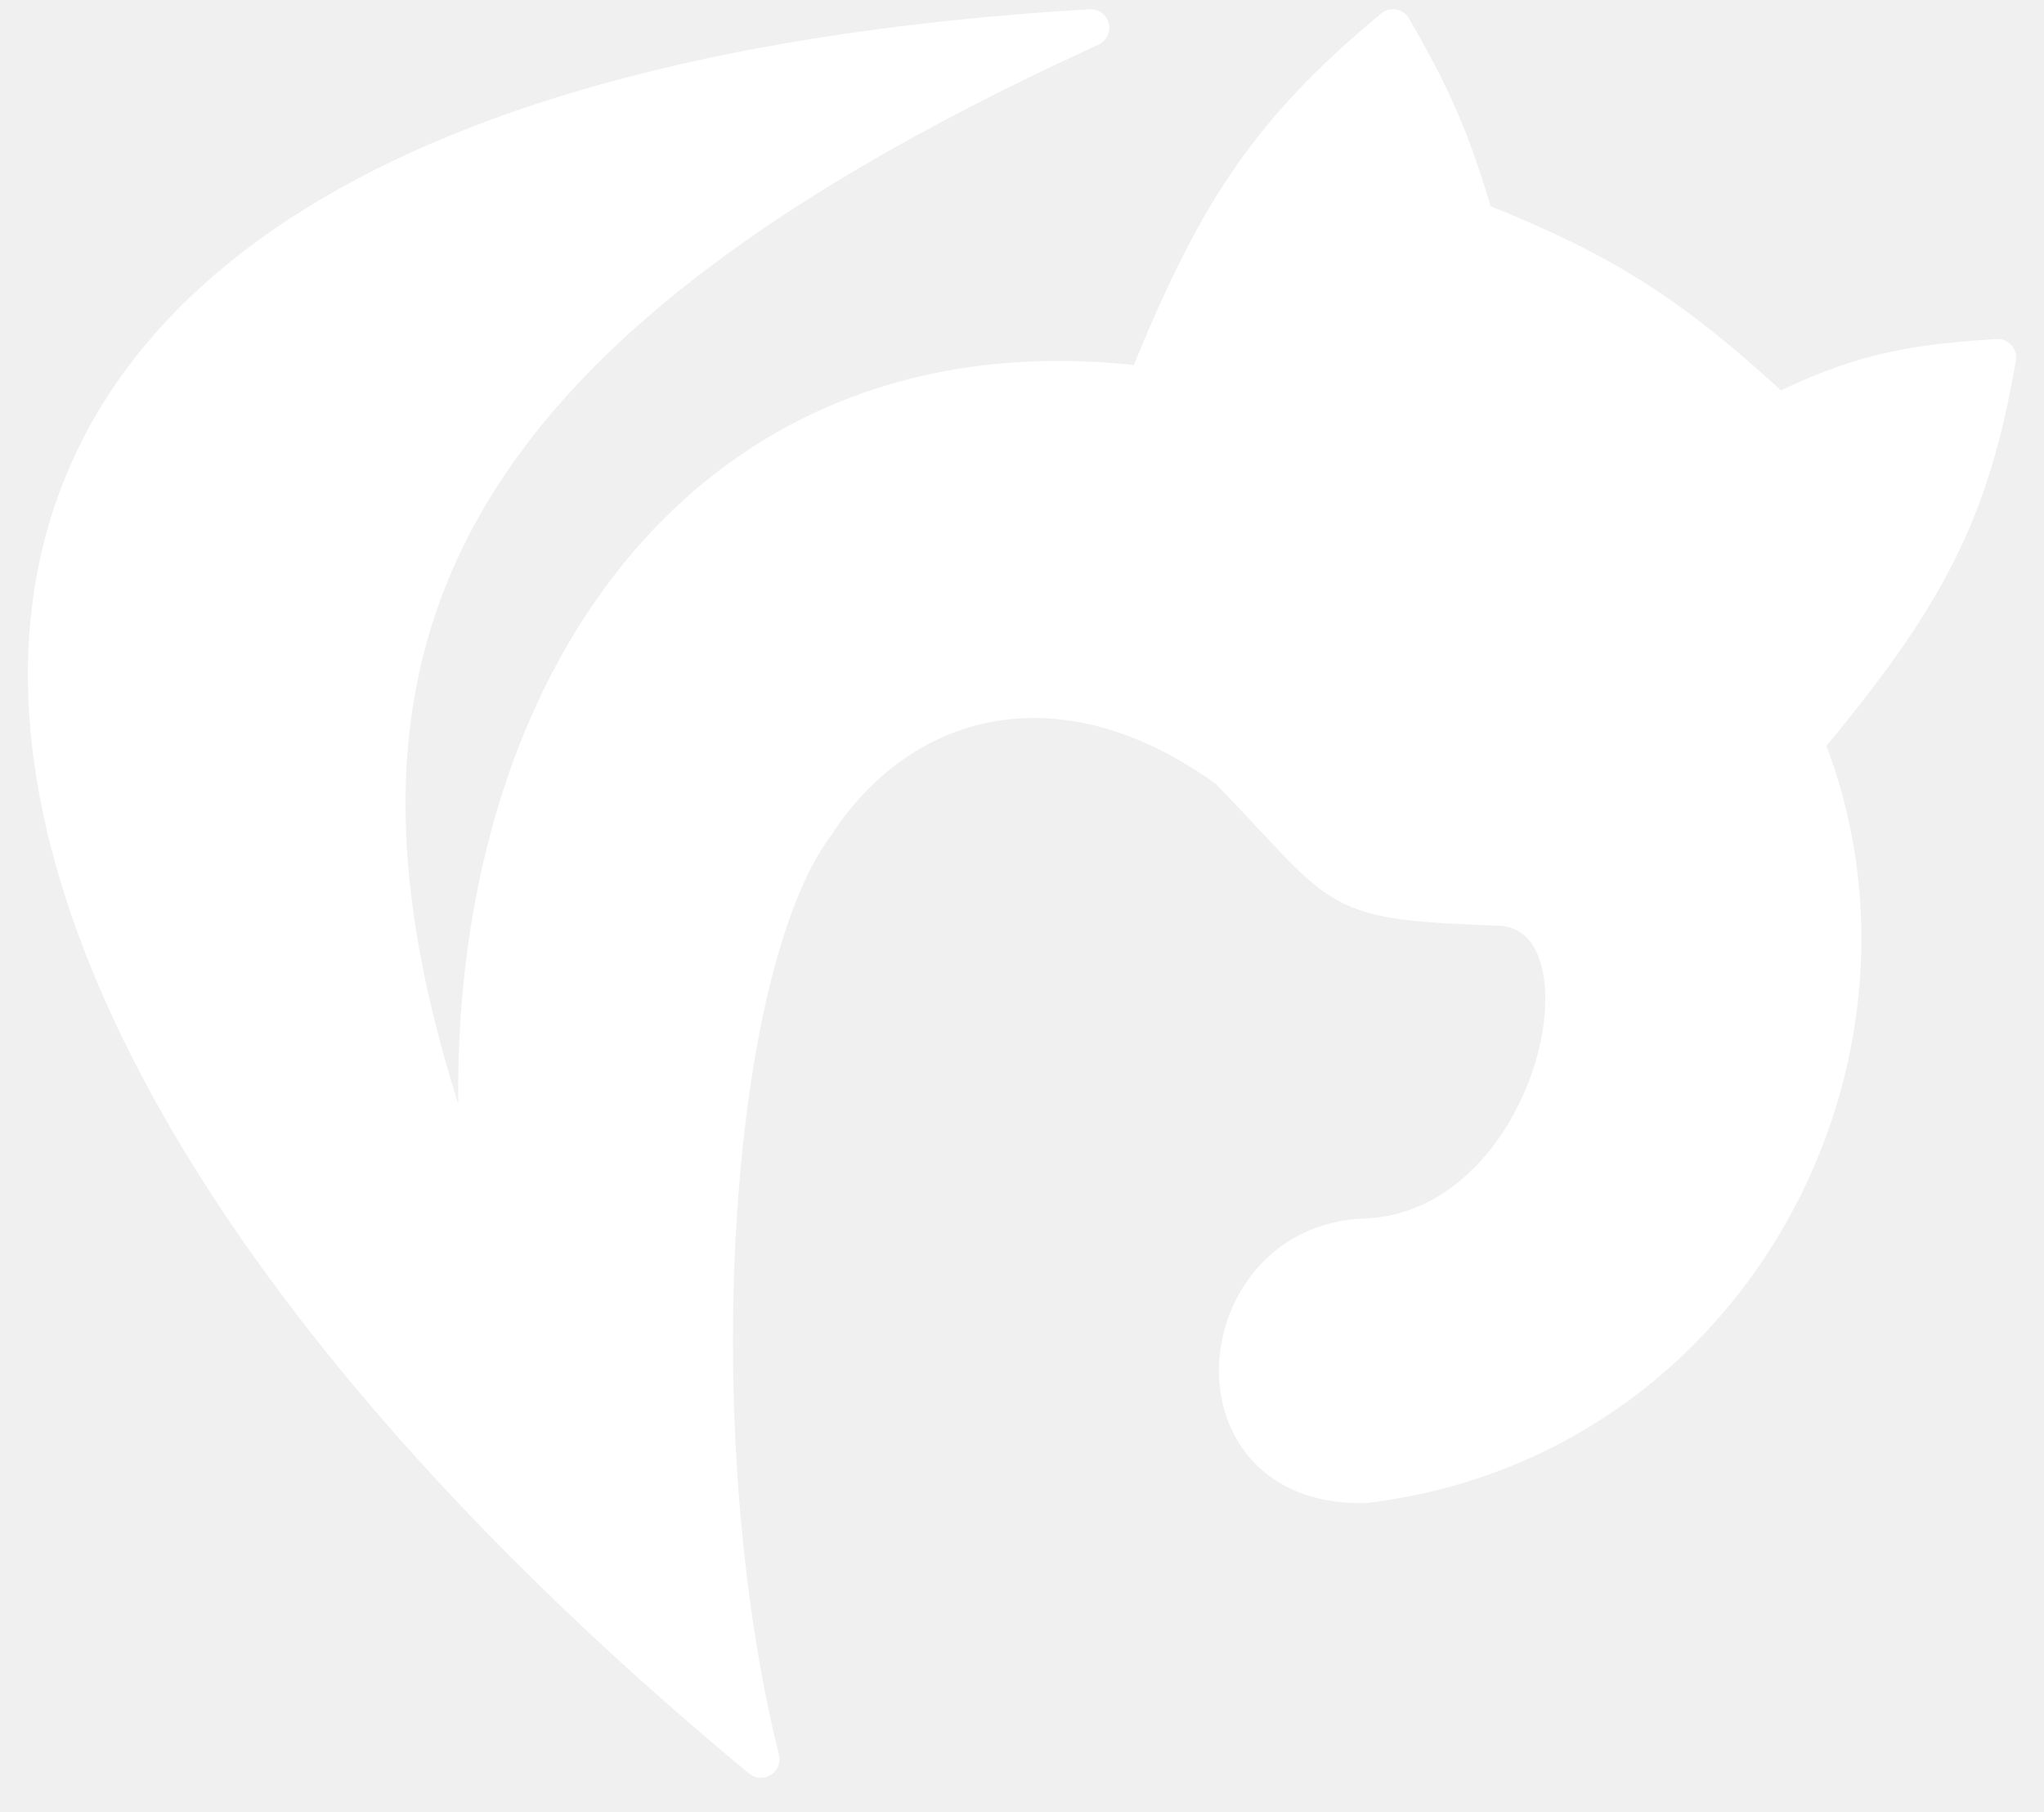
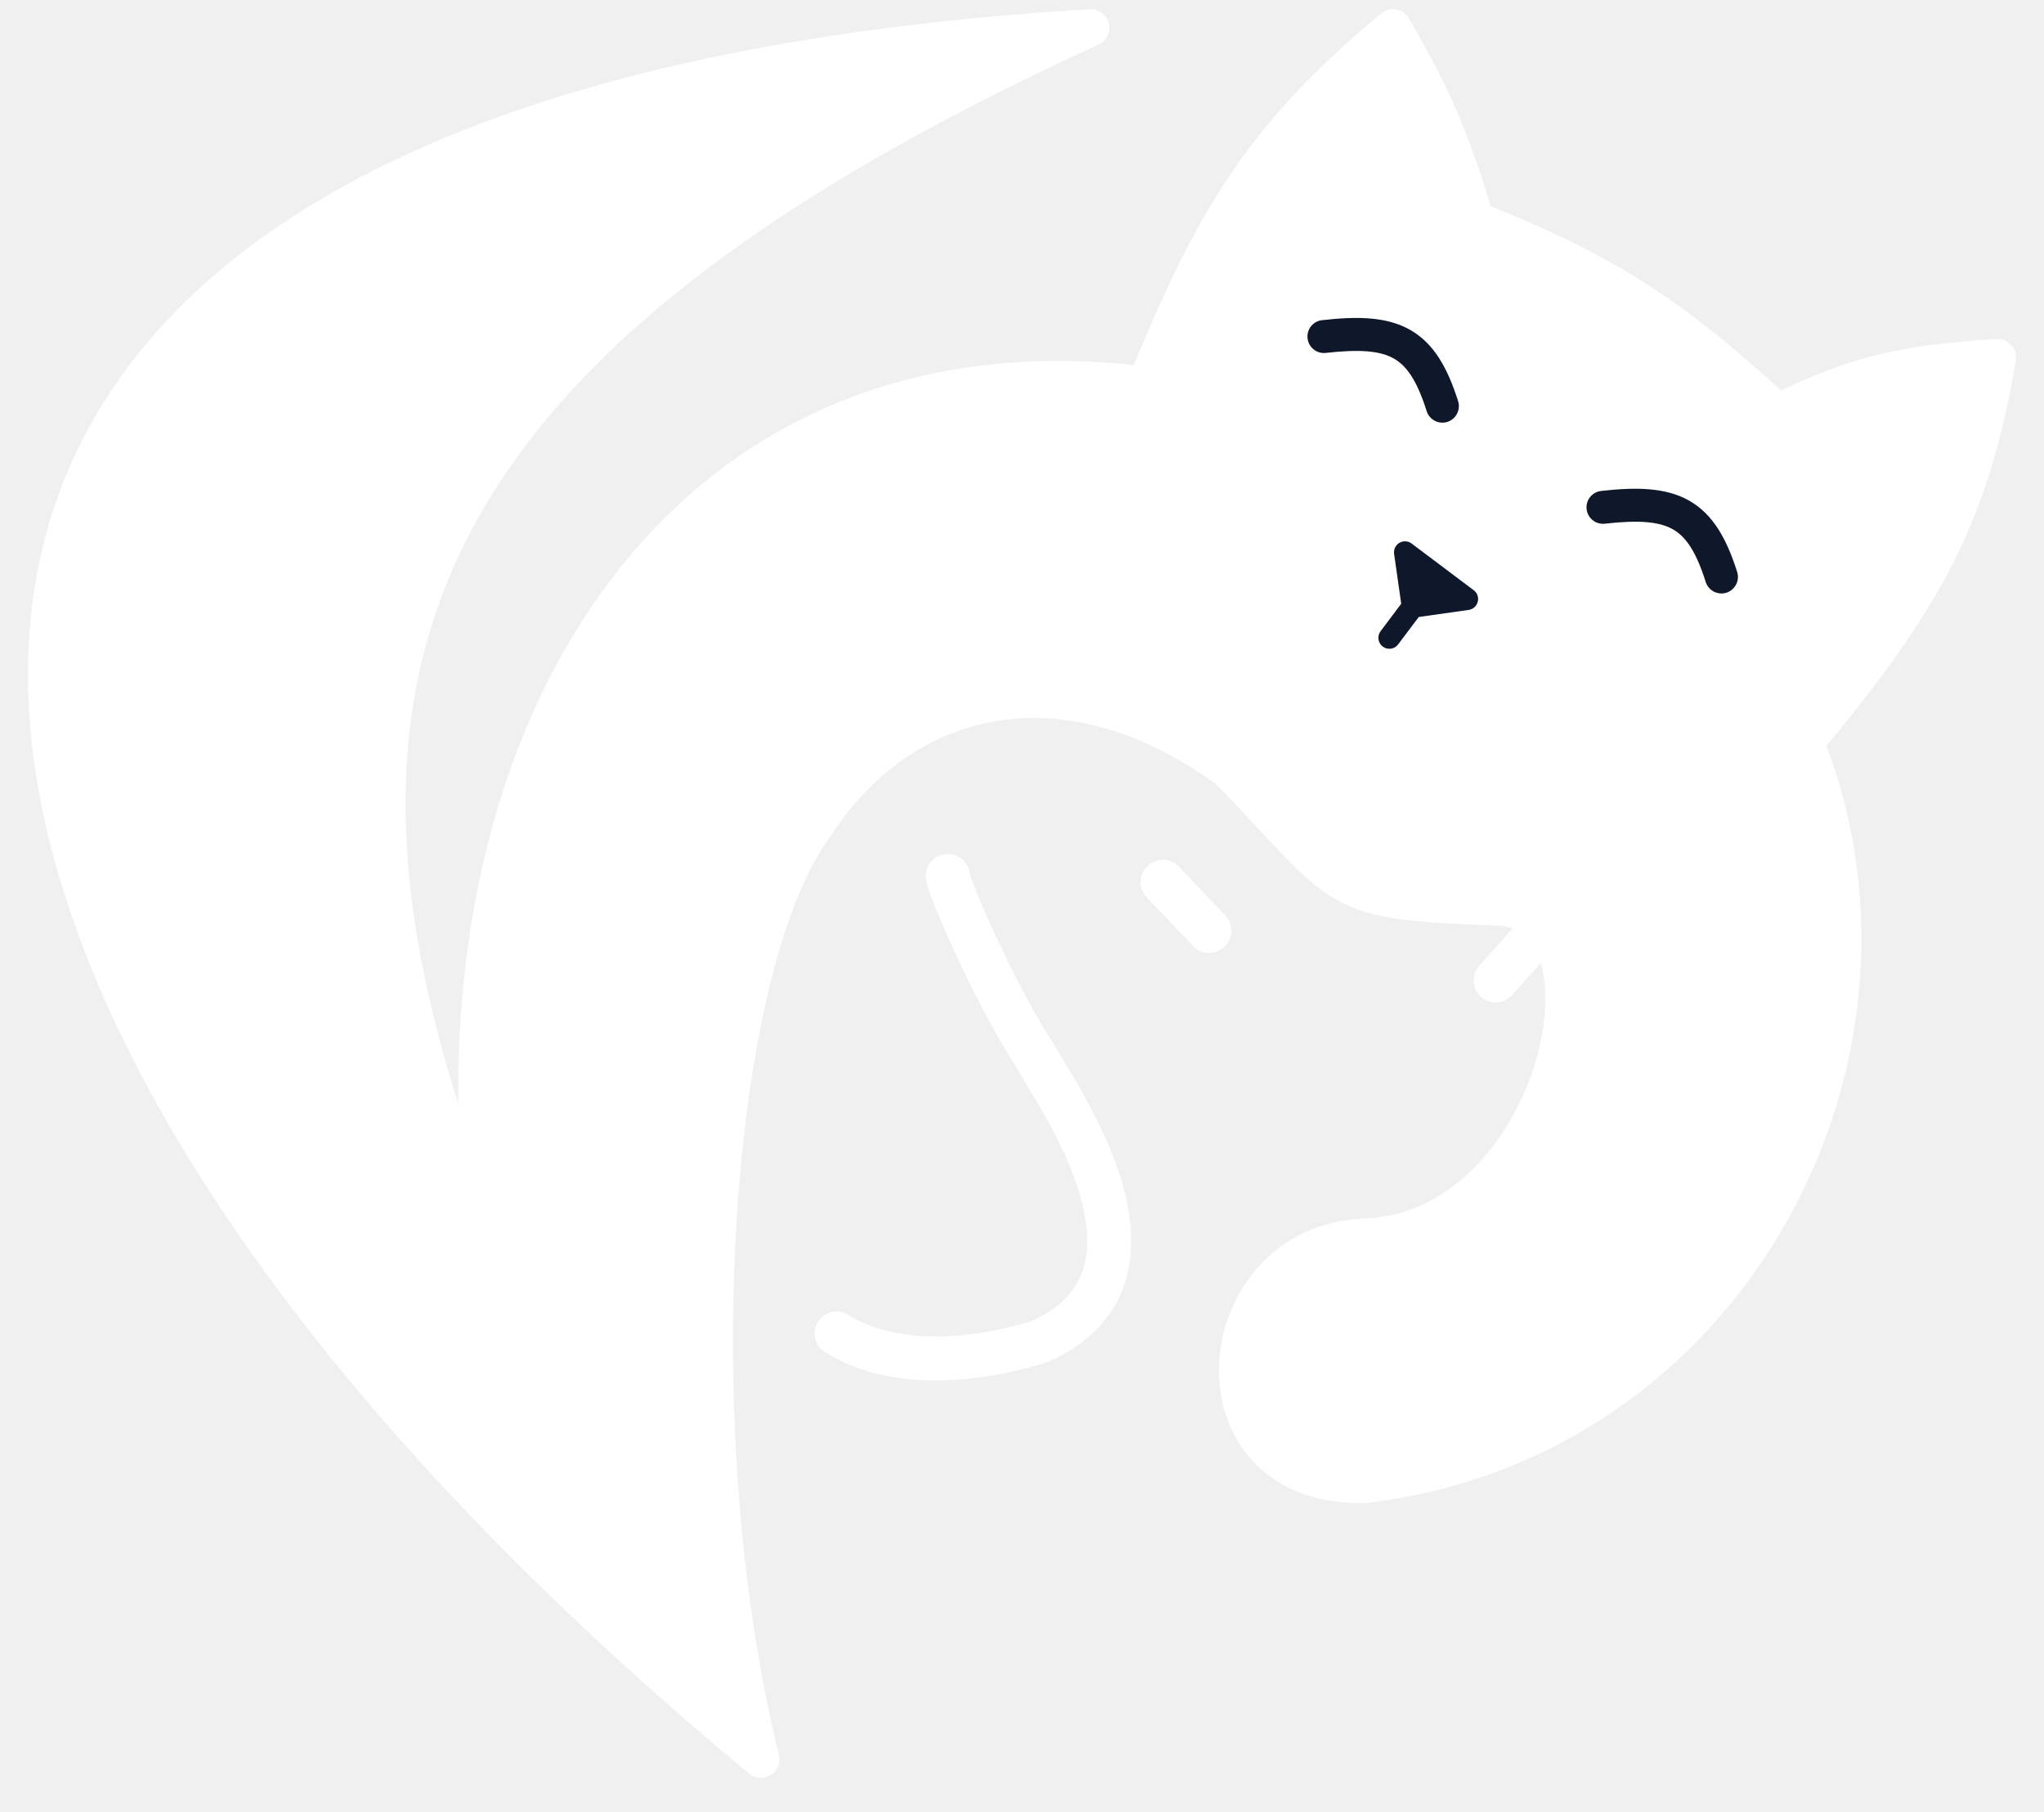
<svg xmlns="http://www.w3.org/2000/svg" width="44" height="39" viewBox="0 0 44 39" fill="none">
+   <path fill-rule="evenodd" clip-rule="evenodd" d="M33.517 19.624C33.712 19.798 33.729 20.097 33.555 20.292L32.548 21.419C32.374 21.614 32.075 21.631 31.88 21.457C31.685 21.283 31.668 20.984 31.842 20.789L32.849 19.661C33.023 19.466 33.322 19.45 33.517 19.624Z" fill="white" />
+   <path fill-rule="evenodd" clip-rule="evenodd" d="M24.704 18.64C24.895 18.458 25.195 18.463 25.373 18.65L26.38 19.709C26.559 19.896 26.548 20.196 26.357 20.378C26.166 20.559 25.866 20.555 25.688 20.367L24.68 19.308C24.502 19.121 24.512 18.821 24.704 18.64Z" fill="white" />
+   <path fill-rule="evenodd" clip-rule="evenodd" d="M20.303 18.391C20.559 18.336 20.811 18.499 20.865 18.755C20.882 18.834 20.95 19.031 21.075 19.333C21.194 19.622 21.352 19.975 21.529 20.347C21.885 21.096 22.306 21.895 22.635 22.395C22.644 22.408 22.652 22.421 22.659 22.435C22.692 22.497 22.755 22.6 22.839 22.737C23.167 23.272 23.808 24.319 24.131 25.378C24.339 26.059 24.445 26.82 24.239 27.534C24.026 28.274 23.499 28.895 22.58 29.306C22.563 29.313 22.547 29.32 22.529 29.325C21.849 29.54 21.017 29.706 20.182 29.711C19.351 29.716 18.478 29.562 17.753 29.098C17.533 28.957 17.468 28.665 17.609 28.445C17.75 28.224 18.043 28.16 18.263 28.301C18.781 28.632 19.452 28.769 20.177 28.765C20.887 28.761 21.613 28.62 22.218 28.431C22.897 28.121 23.204 27.707 23.329 27.272C23.463 26.808 23.408 26.251 23.226 25.654C22.946 24.736 22.436 23.9 22.093 23.337C21.986 23.162 21.895 23.013 21.832 22.896C21.469 22.342 21.032 21.506 20.674 20.753C20.492 20.37 20.327 20.002 20.2 19.695C20.079 19.401 19.977 19.128 19.939 18.953C19.885 18.697 20.048 18.445 20.303 18.391Z" fill="white" />
  <path d="M17.563 17.753C15.254 20.836 14.638 30.862 16.38 37.866C-3.743 21.195 -6.795 2.407 23.479 0.598C7.962 7.69 5.901 15.098 10.464 26.627C9.135 16.159 14.42 7.008 24.662 8.289C26.121 4.7 27.188 2.923 29.986 0.598C30.836 2.073 31.239 2.967 31.76 4.739C34.548 5.846 35.969 6.76 38.267 8.88C39.937 8.062 40.983 7.82 43 7.697C42.423 11.067 41.453 12.872 38.859 15.979C41.57 22.73 37.255 30.997 29.394 31.951C25.496 32.061 25.953 26.75 29.394 26.627C33.451 26.481 35.004 19.795 32.352 19.528C28.559 19.385 29.084 19.297 26.436 16.57C22.823 13.95 19.366 14.972 17.563 17.753Z" fill="white" />
  <path d="M16.38 37.866L16.125 38.174C16.258 38.285 16.447 38.297 16.593 38.205C16.739 38.113 16.81 37.938 16.768 37.77L16.38 37.866ZM17.563 17.753L17.883 17.993C17.889 17.986 17.894 17.979 17.899 17.971L17.563 17.753ZM26.436 16.57L26.723 16.292C26.707 16.275 26.69 16.26 26.671 16.247L26.436 16.57ZM32.352 19.528L32.392 19.13C32.384 19.129 32.375 19.129 32.367 19.128L32.352 19.528ZM29.394 26.627L29.409 27.026L29.409 27.026L29.394 26.627ZM29.394 31.951L29.405 32.351C29.418 32.35 29.43 32.349 29.442 32.348L29.394 31.951ZM38.859 15.979L38.552 15.722C38.458 15.835 38.433 15.991 38.488 16.128L38.859 15.979ZM43 7.697L43.394 7.764C43.415 7.644 43.379 7.521 43.298 7.43C43.216 7.339 43.098 7.29 42.976 7.298L43 7.697ZM38.267 8.88L37.996 9.174C38.118 9.286 38.295 9.312 38.444 9.239L38.267 8.88ZM31.76 4.739L31.377 4.852C31.411 4.97 31.498 5.066 31.613 5.111L31.76 4.739ZM29.986 0.598L30.332 0.399C30.273 0.296 30.172 0.225 30.056 0.205C29.94 0.184 29.821 0.215 29.73 0.291L29.986 0.598ZM24.662 8.289L24.612 8.685C24.792 8.708 24.964 8.607 25.032 8.439L24.662 8.289ZM10.464 26.627L10.092 26.774C10.167 26.962 10.369 27.064 10.564 27.014C10.759 26.964 10.887 26.776 10.861 26.576L10.464 26.627ZM23.479 0.598L23.645 0.962C23.82 0.882 23.913 0.689 23.867 0.502C23.82 0.315 23.647 0.188 23.455 0.199L23.479 0.598ZM16.768 37.77C15.909 34.315 15.628 30.099 15.851 26.363C15.963 24.496 16.199 22.759 16.548 21.305C16.899 19.841 17.355 18.699 17.883 17.993L17.243 17.514C16.617 18.349 16.13 19.616 15.77 21.118C15.408 22.629 15.166 24.414 15.053 26.315C14.826 30.114 15.109 34.413 15.992 37.963L16.768 37.77ZM17.899 17.971C18.749 16.66 19.974 15.783 21.391 15.53C22.806 15.277 24.465 15.635 26.202 16.894L26.671 16.247C24.793 14.885 22.918 14.444 21.25 14.742C19.585 15.04 18.18 16.066 17.227 17.536L17.899 17.971ZM26.149 16.849C26.478 17.187 26.757 17.485 27.003 17.748C27.248 18.009 27.463 18.241 27.657 18.441C28.045 18.841 28.379 19.147 28.768 19.366C29.545 19.806 30.477 19.858 32.337 19.928L32.367 19.128C30.434 19.056 29.732 18.992 29.161 18.67C28.877 18.509 28.608 18.273 28.231 17.884C28.043 17.691 27.835 17.467 27.587 17.201C27.34 16.937 27.057 16.635 26.723 16.292L26.149 16.849ZM32.312 19.926C32.756 19.971 33.053 20.267 33.191 20.825C33.331 21.397 33.275 22.183 33.009 22.998C32.47 24.644 31.168 26.163 29.38 26.227L29.409 27.026C31.677 26.945 33.18 25.047 33.769 23.247C34.066 22.339 34.154 21.394 33.967 20.634C33.777 19.858 33.274 19.219 32.392 19.13L32.312 19.926ZM29.38 26.227C27.414 26.297 26.307 27.86 26.242 29.359C26.21 30.112 26.437 30.88 26.973 31.455C27.515 32.037 28.335 32.381 29.405 32.351L29.383 31.551C28.504 31.576 27.919 31.297 27.558 30.91C27.192 30.516 27.017 29.969 27.042 29.393C27.091 28.233 27.933 27.079 29.409 27.026L29.38 26.227ZM29.442 32.348C37.579 31.36 42.033 22.81 39.23 15.83L38.488 16.128C41.106 22.649 36.931 30.633 29.346 31.554L29.442 32.348ZM39.166 16.235C40.47 14.674 41.384 13.419 42.043 12.118C42.705 10.812 43.101 9.477 43.394 7.764L42.606 7.63C42.322 9.287 41.945 10.54 41.329 11.756C40.711 12.977 39.843 14.177 38.552 15.722L39.166 16.235ZM42.976 7.298C40.915 7.423 39.816 7.676 38.092 8.521L38.444 9.239C40.058 8.448 41.05 8.217 43.024 8.096L42.976 7.298ZM38.539 8.586C36.207 6.435 34.744 5.494 31.908 4.367L31.613 5.111C34.352 6.199 35.732 7.085 37.996 9.174L38.539 8.586ZM32.144 4.626C31.613 2.822 31.197 1.899 30.332 0.399L29.639 0.798C30.474 2.247 30.865 3.112 31.377 4.852L32.144 4.626ZM29.73 0.291C28.31 1.47 27.316 2.523 26.49 3.746C25.668 4.964 25.024 6.336 24.291 8.138L25.032 8.439C25.759 6.653 26.378 5.342 27.153 4.193C27.926 3.049 28.864 2.051 30.241 0.906L29.73 0.291ZM24.711 7.892C19.445 7.233 15.418 9.264 12.898 12.821C10.39 16.358 9.394 21.371 10.068 26.677L10.861 26.576C10.206 21.415 11.187 16.618 13.55 13.283C15.9 9.968 19.637 8.063 24.612 8.685L24.711 7.892ZM10.836 26.48C8.568 20.75 7.988 16.144 9.806 12.113C11.629 8.069 15.912 4.496 23.645 0.962L23.312 0.235C15.528 3.792 11.022 7.469 9.077 11.784C7.125 16.112 7.797 20.974 10.092 26.774L10.836 26.48ZM23.455 0.199C15.853 0.653 10.293 2.175 6.557 4.501C2.804 6.837 0.895 9.985 0.632 13.63C0.37 17.252 1.738 21.307 4.406 25.48C7.077 29.658 11.072 33.988 16.125 38.174L16.635 37.558C11.627 33.409 7.694 29.139 5.08 25.049C2.462 20.954 1.185 17.073 1.43 13.688C1.672 10.327 3.418 7.397 6.979 5.18C10.557 2.953 15.967 1.448 23.503 0.998L23.455 0.199Z" fill="white" />
+   <path fill-rule="evenodd" clip-rule="evenodd" d="M30.006 7.718C29.719 7.555 29.293 7.511 28.539 7.596C28.345 7.618 28.169 7.478 28.147 7.283C28.125 7.088 28.265 6.913 28.46 6.891C29.23 6.804 29.858 6.817 30.357 7.101C30.868 7.392 31.16 7.918 31.388 8.635C31.447 8.822 31.343 9.021 31.157 9.081C30.97 9.14 30.77 9.036 30.711 8.849C30.5 8.183 30.279 7.874 30.006 7.718Z" fill="#0F172A" />
+   <path fill-rule="evenodd" clip-rule="evenodd" d="M36.013 11.394C35.727 11.231 35.3 11.187 34.547 11.272C34.352 11.294 34.176 11.154 34.154 10.959C34.132 10.765 34.272 10.589 34.467 10.567C35.237 10.48 35.866 10.494 36.364 10.777C36.875 11.069 37.168 11.595 37.395 12.311C37.454 12.498 37.351 12.697 37.164 12.757C36.977 12.816 36.778 12.713 36.718 12.526C36.507 11.859 36.286 11.55 36.013 11.394Z" fill="#0F172A" />
+   <path d="M31.582 12.894L30.244 11.888L30.41 13.06L31.582 12.894Z" fill="#0F172A" />
+   <path fill-rule="evenodd" clip-rule="evenodd" d="M30.124 11.684C30.207 11.636 30.31 11.641 30.387 11.699L31.724 12.704C31.801 12.762 31.835 12.86 31.811 12.952C31.787 13.045 31.71 13.114 31.615 13.128L30.541 13.28L30.097 13.87C30.018 13.975 29.87 13.996 29.766 13.917C29.661 13.839 29.64 13.69 29.719 13.586L30.163 12.995L30.01 11.921C29.997 11.826 30.042 11.733 30.124 11.684ZM30.612 12.792L30.983 12.739L30.559 12.42L30.612 12.792Z" fill="#0F172A" />
</svg>
